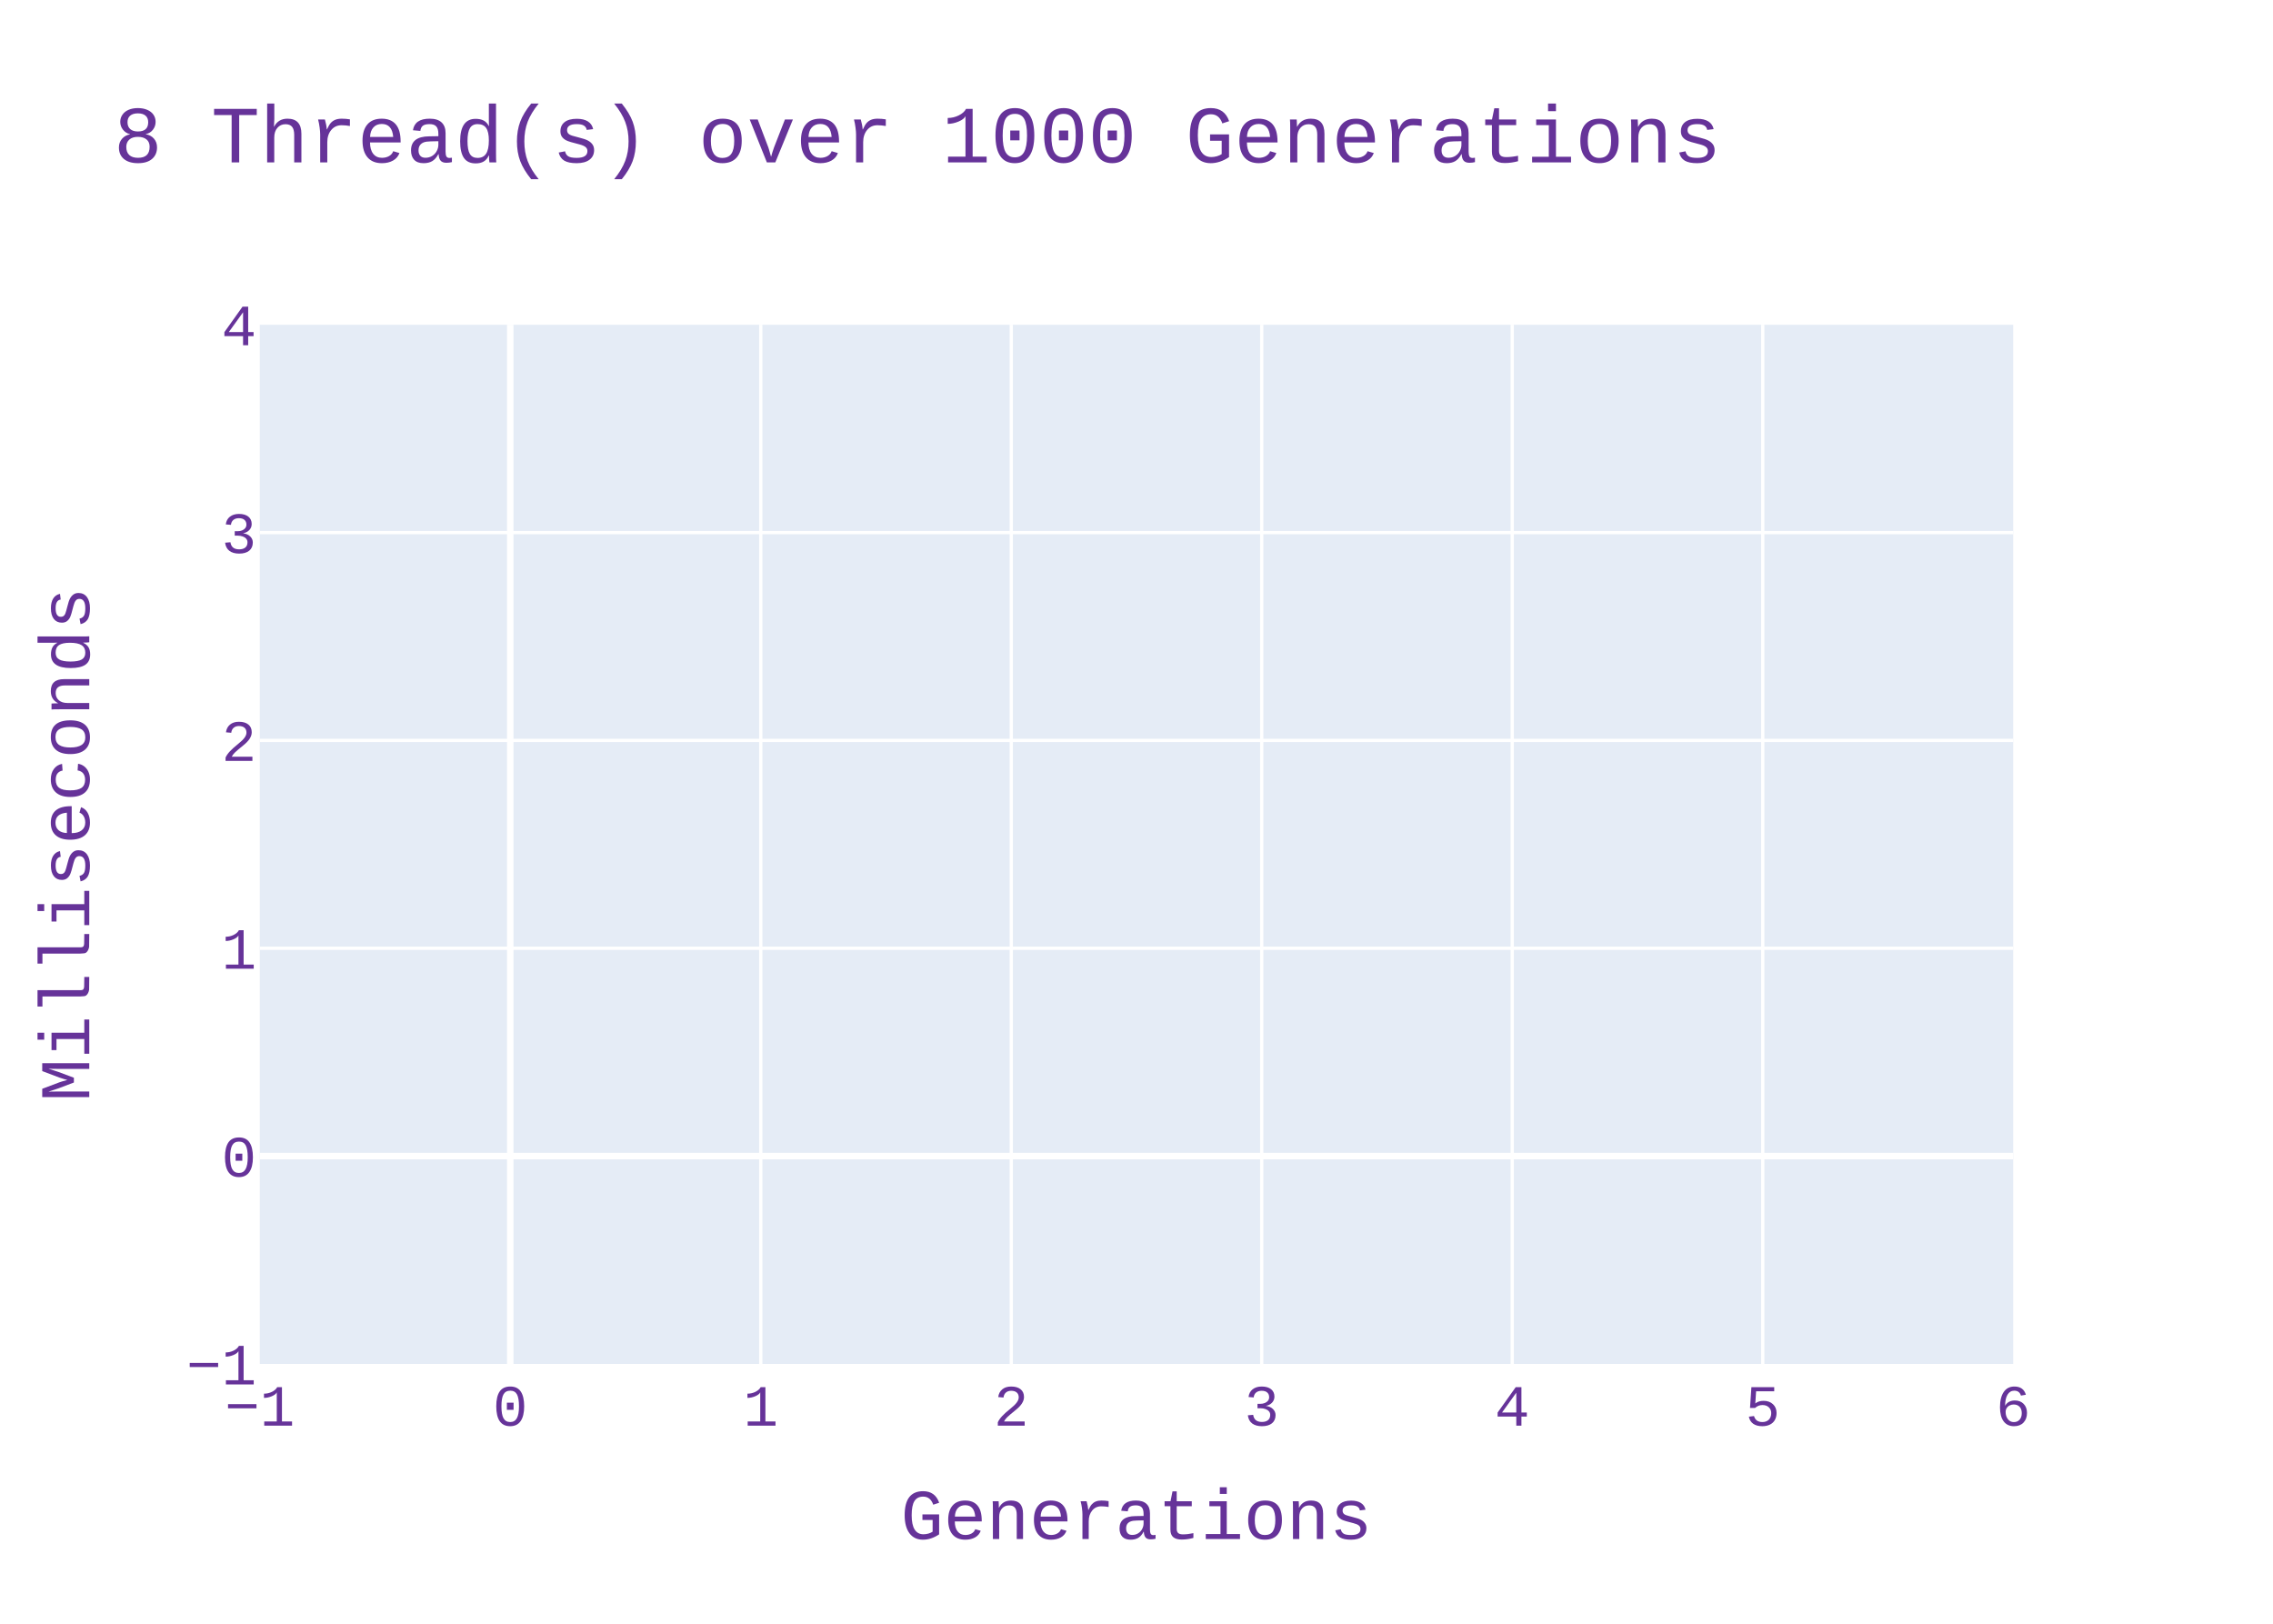
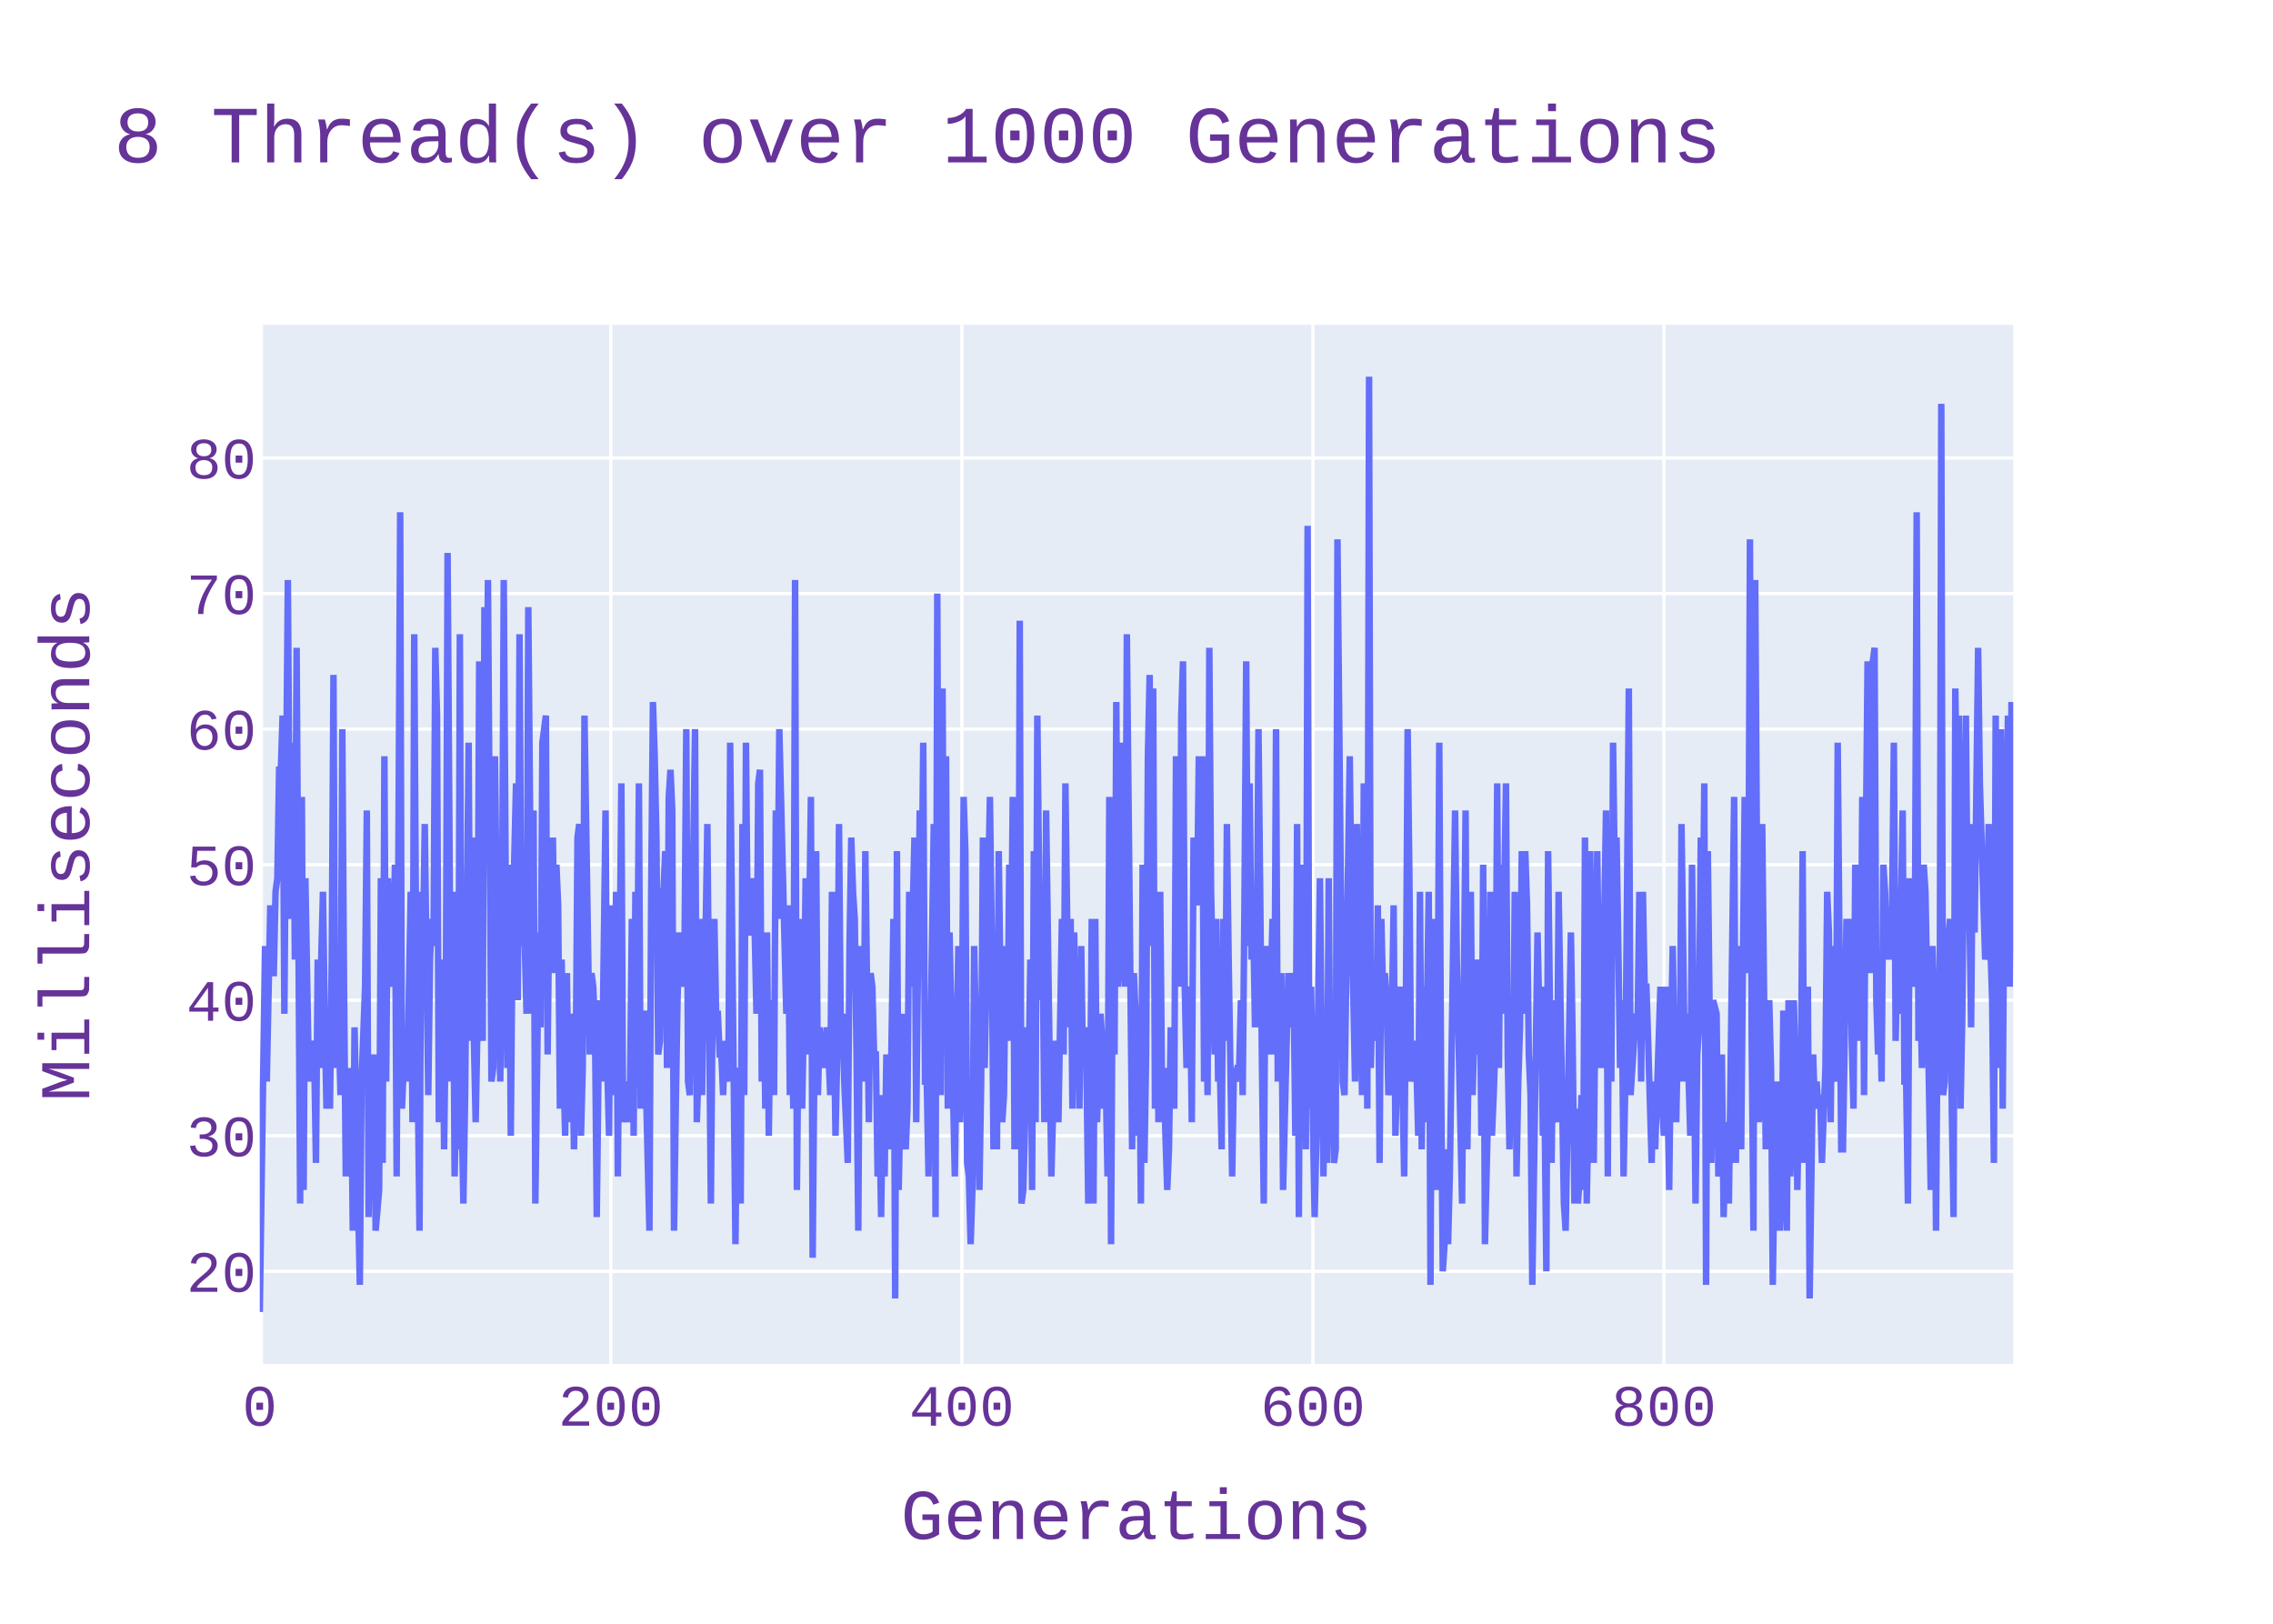
<svg xmlns="http://www.w3.org/2000/svg" class="main-svg" width="700" height="500" style="" viewBox="0 0 700 500">
  <rect x="0" y="0" width="700" height="500" style="fill: rgb(255, 255, 255); fill-opacity: 1;" />
-   <defs id="defs-c4111f">
+   <defs id="defs-9d3d49">
    <g class="clips">
-       <clipPath id="clipc4111fxyplot" class="plotclip">
+       <clipPath id="clip9d3d49xyplot" class="plotclip">
        <rect width="540" height="320" />
      </clipPath>
-       <clipPath class="axesclip" id="clipc4111fx">
+       <clipPath class="axesclip" id="clip9d3d49x">
        <rect x="80" y="0" width="540" height="500" />
      </clipPath>
-       <clipPath class="axesclip" id="clipc4111fy">
+       <clipPath class="axesclip" id="clip9d3d49y">
        <rect x="0" y="100" width="700" height="320" />
      </clipPath>
-       <clipPath class="axesclip" id="clipc4111fxy">
+       <clipPath class="axesclip" id="clip9d3d49xy">
        <rect x="80" y="100" width="540" height="320" />
      </clipPath>
    </g>
    <g class="gradients" />
    <g class="patterns" />
  </defs>
  <g class="bglayer">
    <rect class="bg" x="80" y="100" width="540" height="320" style="fill: rgb(229, 236, 246); fill-opacity: 1; stroke-width: 0;" />
  </g>
  <g class="layer-below">
    <g class="imagelayer" />
    <g class="shapelayer" />
  </g>
  <g class="cartesianlayer">
    <g class="subplot xy">
      <g class="layer-subplot">
        <g class="shapelayer" />
        <g class="imagelayer" />
      </g>
      <g class="minor-gridlayer">
        <g class="x" />
        <g class="y" />
      </g>
      <g class="gridlayer">
        <g class="x">
-           <path class="xgrid crisp" transform="translate(234.29,0)" d="M0,100v320" style="stroke: rgb(255, 255, 255); stroke-opacity: 1; stroke-width: 1px;" />
-           <path class="xgrid crisp" transform="translate(311.43,0)" d="M0,100v320" style="stroke: rgb(255, 255, 255); stroke-opacity: 1; stroke-width: 1px;" />
-           <path class="xgrid crisp" transform="translate(388.57,0)" d="M0,100v320" style="stroke: rgb(255, 255, 255); stroke-opacity: 1; stroke-width: 1px;" />
-           <path class="xgrid crisp" transform="translate(465.71,0)" d="M0,100v320" style="stroke: rgb(255, 255, 255); stroke-opacity: 1; stroke-width: 1px;" />
-           <path class="xgrid crisp" transform="translate(542.86,0)" d="M0,100v320" style="stroke: rgb(255, 255, 255); stroke-opacity: 1; stroke-width: 1px;" />
+           <path class="xgrid crisp" transform="translate(188.11,0)" d="M0,100v320" style="stroke: rgb(255, 255, 255); stroke-opacity: 1; stroke-width: 1px;" />
+           <path class="xgrid crisp" transform="translate(296.22,0)" d="M0,100v320" style="stroke: rgb(255, 255, 255); stroke-opacity: 1; stroke-width: 1px;" />
+           <path class="xgrid crisp" transform="translate(404.32,0)" d="M0,100v320" style="stroke: rgb(255, 255, 255); stroke-opacity: 1; stroke-width: 1px;" />
+           <path class="xgrid crisp" transform="translate(512.43,0)" d="M0,100v320" style="stroke: rgb(255, 255, 255); stroke-opacity: 1; stroke-width: 1px;" />
        </g>
        <g class="y">
-           <path class="ygrid crisp" transform="translate(0,292)" d="M80,0h540" style="stroke: rgb(255, 255, 255); stroke-opacity: 1; stroke-width: 1px;" />
-           <path class="ygrid crisp" transform="translate(0,228)" d="M80,0h540" style="stroke: rgb(255, 255, 255); stroke-opacity: 1; stroke-width: 1px;" />
-           <path class="ygrid crisp" transform="translate(0,164)" d="M80,0h540" style="stroke: rgb(255, 255, 255); stroke-opacity: 1; stroke-width: 1px;" />
+           <path class="ygrid crisp" transform="translate(0,391.48)" d="M80,0h540" style="stroke: rgb(255, 255, 255); stroke-opacity: 1; stroke-width: 1px;" />
+           <path class="ygrid crisp" transform="translate(0,349.74)" d="M80,0h540" style="stroke: rgb(255, 255, 255); stroke-opacity: 1; stroke-width: 1px;" />
+           <path class="ygrid crisp" transform="translate(0,308)" d="M80,0h540" style="stroke: rgb(255, 255, 255); stroke-opacity: 1; stroke-width: 1px;" />
+           <path class="ygrid crisp" transform="translate(0,266.26)" d="M80,0h540" style="stroke: rgb(255, 255, 255); stroke-opacity: 1; stroke-width: 1px;" />
+           <path class="ygrid crisp" transform="translate(0,224.52)" d="M80,0h540" style="stroke: rgb(255, 255, 255); stroke-opacity: 1; stroke-width: 1px;" />
+           <path class="ygrid crisp" transform="translate(0,182.78)" d="M80,0h540" style="stroke: rgb(255, 255, 255); stroke-opacity: 1; stroke-width: 1px;" />
+           <path class="ygrid crisp" transform="translate(0,141.04)" d="M80,0h540" style="stroke: rgb(255, 255, 255); stroke-opacity: 1; stroke-width: 1px;" />
        </g>
      </g>
      <g class="zerolinelayer">
-         <path class="xzl zl crisp" transform="translate(157.14,0)" d="M0,100v320" style="stroke: rgb(255, 255, 255); stroke-opacity: 1; stroke-width: 2px;" />
-         <path class="yzl zl crisp" transform="translate(0,356)" d="M80,0h540" style="stroke: rgb(255, 255, 255); stroke-opacity: 1; stroke-width: 2px;" />
+         <path class="xzl zl crisp" transform="translate(80,0)" d="M0,100v320" style="stroke: rgb(255, 255, 255); stroke-opacity: 1; stroke-width: 2px;" />
      </g>
      <path class="xlines-below" />
      <path class="ylines-below" />
      <g class="overlines-below" />
      <g class="xaxislayer-below" />
      <g class="yaxislayer-below" />
      <g class="overaxes-below" />
-       <g class="plot" transform="translate(80,100)" clip-path="url(#clipc4111fxyplot)" />
+       <g class="plot" transform="translate(80,100)" clip-path="url(#clip9d3d49xyplot)">
+         <g class="scatterlayer mlayer">
+           <g class="trace scatter trace8effb2" style="stroke-miterlimit: 2; opacity: 1;">
+             <g class="fills" />
+             <g class="errorbars" />
+             <g class="lines">
+               <path class="js-line" d="M0,304L1.62,191.3L2.16,233.04L3.24,178.78L3.78,199.65L4.32,199.65L4.86,174.61L5.41,170.43L5.95,137.04L6.49,137.04L7.03,120.35L7.57,212.17L8.11,141.22L8.65,78.61L9.19,157.91L9.73,182.96L10.27,128.7L10.81,195.48L11.35,99.48L12.43,270.61L12.97,145.39L13.51,266.43L14.05,170.43L15.14,233.04L15.68,224.7L16.22,220.52L16.76,224.7L17.3,258.09L17.84,195.48L18.38,228.87L18.92,195.48L19.46,174.61L20,212.17L20.54,241.39L21.08,228.87L21.62,241.39L22.16,195.48L22.7,107.83L23.24,228.87L23.78,212.17L24.32,216.35L24.86,237.22L25.41,124.52L25.95,203.83L26.49,262.26L27.03,233.04L27.57,249.74L28.11,228.87L28.65,278.96L29.19,216.35L30.81,295.65L31.35,233.04L32.43,203.83L32.97,149.57L33.51,274.78L34.05,228.87L34.59,237.22L35.14,224.7L35.68,278.96L36.76,266.43L37.3,170.43L37.84,258.09L38.38,132.87L38.92,233.04L39.46,170.43L40.54,203.83L41.08,199.65L41.62,166.26L42.16,262.26L43.24,57.74L43.78,241.39L44.86,216.35L45.41,233.04L46.49,174.61L47.03,245.57L47.57,95.3L48.11,187.13L49.19,278.96L49.73,174.61L50.27,191.3L50.81,153.74L51.89,237.22L52.43,195.48L52.97,182.96L53.51,191.3L54.05,99.48L54.59,120.35L55.14,245.57L56.22,195.48L56.76,253.91L57.3,212.17L57.84,70.26L58.92,233.04L59.46,174.61L60,262.26L60.54,237.22L61.08,253.91L61.62,95.3L62.16,241.39L62.7,270.61L63.24,237.22L64.32,128.7L64.86,220.52L65.41,157.91L65.95,220.52L66.49,245.57L67.03,216.35L67.57,103.65L68.11,199.65L68.65,220.52L69.19,86.96L69.73,145.39L70.27,78.61L71.35,233.04L71.89,228.87L72.43,132.87L72.97,178.78L74.05,233.04L74.59,187.13L75.14,78.61L75.68,162.09L76.22,228.87L76.76,166.26L77.3,249.74L77.84,187.13L78.92,141.22L79.46,208L80,95.3L80.54,191.3L81.08,182.96L81.62,191.3L82.16,212.17L82.7,86.96L83.78,212.17L84.32,149.57L84.86,270.61L85.41,228.87L85.95,187.13L86.49,216.35L87.03,128.7L88.11,120.35L88.65,224.7L89.19,174.61L89.73,191.3L90.27,157.91L90.81,199.65L91.35,166.26L91.89,178.78L92.43,241.39L92.97,195.48L93.51,228.87L94.05,249.74L94.59,199.65L95.14,245.57L95.68,212.17L96.22,220.52L96.76,253.91L97.3,228.87L97.84,157.91L98.38,153.74L98.92,249.74L99.46,228.87L100,120.35L101.62,224.7L102.16,199.65L102.7,203.83L103.24,216.35L103.78,274.78L104.32,228.87L104.86,208L105.41,233.04L106.49,149.57L107.03,228.87L107.57,249.74L108.11,178.78L108.65,237.22L109.19,220.52L109.73,174.61L110.27,262.26L110.81,199.65L111.35,141.22L111.89,245.57L112.97,233.04L113.51,245.57L114.05,233.04L114.59,182.96L115.14,249.74L115.68,174.61L116.22,212.17L116.76,141.22L117.3,241.39L117.84,212.17L118.38,212.17L120,278.96L120.54,174.61L121.08,116.17L121.62,132.87L122.16,157.91L122.7,224.7L123.24,220.52L123.78,174.61L124.32,174.61L124.86,162.09L125.41,228.87L125.95,145.39L126.49,137.04L127.03,149.57L127.57,278.96L128.11,241.39L128.65,208L129.19,187.13L129.73,199.65L130.27,203.83L130.81,191.3L131.35,124.52L131.89,233.04L132.43,237.22L132.97,199.65L134.05,124.52L134.59,245.57L135.14,228.87L135.68,182.96L136.22,237.22L136.76,195.48L137.3,187.13L137.84,153.74L138.92,270.61L139.46,208L140,182.96L140.54,212.17L141.08,212.17L141.62,224.7L142.16,224.7L142.7,237.22L143.24,220.52L143.78,228.87L144.32,233.04L144.86,128.7L146.49,283.13L147.03,233.04L147.57,228.87L148.11,270.61L148.65,153.74L149.19,237.22L149.73,128.7L150.27,187.13L150.81,187.13L151.35,182.96L151.89,170.43L152.43,187.13L152.97,212.17L153.51,141.22L154.05,137.04L154.59,233.04L155.14,195.48L155.68,241.39L156.22,187.13L156.76,249.74L157.3,208L157.84,212.17L158.38,237.22L158.92,149.57L159.46,182.96L160,124.52L162.16,212.17L162.7,178.78L163.24,237.22L163.78,212.17L164.32,241.39L164.86,78.61L165.41,266.43L165.95,212.17L166.49,182.96L167.03,241.39L167.57,212.17L168.11,170.43L168.65,224.7L169.73,145.39L170.27,287.3L171.35,162.09L171.89,237.22L172.43,216.35L172.97,228.87L173.51,220.52L174.05,228.87L174.59,216.35L175.14,224.7L175.68,237.22L176.22,174.61L177.3,249.74L177.84,224.7L178.38,153.74L178.92,216.35L179.46,212.17L180,233.04L181.08,258.09L181.62,191.3L182.16,157.91L182.7,174.61L183.24,182.96L183.78,224.7L184.32,278.96L184.86,191.3L185.95,233.04L186.49,162.09L187.57,245.57L188.11,199.65L188.65,203.83L189.19,224.7L189.73,224.7L190.27,262.26L190.81,241.39L191.35,274.78L191.89,237.22L192.43,262.26L192.97,224.7L193.51,237.22L194.05,253.91L195.14,182.96L195.68,299.83L196.22,162.09L196.76,266.43L197.84,212.17L198.38,245.57L198.92,253.91L199.46,241.39L200,174.61L200.54,203.83L201.62,157.91L202.16,245.57L203.24,149.57L203.78,182.96L204.32,128.7L204.86,233.04L205.41,233.04L205.95,262.26L207.57,153.74L208.11,274.78L208.65,82.78L209.19,220.52L209.73,237.22L210.27,112L210.81,208L211.35,132.87L211.89,241.39L212.43,187.13L214.05,262.26L214.59,224.7L215.14,191.3L215.68,245.57L216.22,220.52L216.76,145.39L217.3,162.09L217.84,258.09L218.38,262.26L218.92,283.13L219.46,266.43L220,191.3L221.62,266.43L222.16,233.04L222.7,157.91L223.24,228.87L224.86,145.39L225.41,187.13L225.95,253.91L226.49,199.65L227.03,253.91L227.57,162.09L228.65,245.57L229.19,237.22L229.73,191.3L230.27,220.52L230.81,166.26L231.35,199.65L231.89,145.39L232.43,253.91L232.97,212.17L233.51,253.91L234.05,91.13L234.59,270.61L235.14,266.43L235.68,245.57L236.22,216.35L236.76,233.04L237.3,195.48L237.84,266.43L238.38,162.09L238.92,245.57L239.46,120.35L240,170.43L240.54,208L241.08,191.3L241.62,245.57L242.16,149.57L243.78,262.26L244.32,241.39L244.86,220.52L245.41,224.7L245.95,245.57L247.03,182.96L247.57,224.7L248.11,141.22L248.65,182.96L249.19,216.35L249.73,182.96L250.27,241.39L250.81,187.13L251.35,228.87L251.89,199.65L252.43,241.39L252.97,191.3L253.51,228.87L254.05,216.35L254.59,228.87L255.14,270.61L255.68,245.57L256.22,182.96L256.76,270.61L257.3,182.96L257.84,245.57L258.92,212.17L259.46,220.52L260,241.39L260.54,233.04L261.08,262.26L261.62,145.39L262.16,283.13L262.7,187.13L263.24,224.7L263.78,116.17L264.32,203.83L264.86,195.48L265.41,128.7L266.49,203.83L267.03,95.3L268.65,253.91L269.19,199.65L269.73,212.17L270.27,249.74L270.81,212.17L271.35,270.61L271.89,166.26L272.43,258.09L272.97,224.7L273.51,132.87L274.05,107.83L274.59,191.3L275.14,112L275.68,241.39L276.22,195.48L276.76,245.57L277.3,174.61L277.84,233.04L278.38,228.87L278.92,249.74L279.46,266.43L280,253.91L280.54,216.35L281.08,233.04L281.62,241.39L282.16,132.87L283.24,203.83L283.78,120.35L284.32,103.65L284.86,203.83L285.41,228.87L285.95,208L286.49,203.83L287.03,245.57L287.57,157.91L288.11,174.61L288.65,178.78L289.19,132.87L289.73,178.78L290.27,132.87L290.81,233.04L291.35,195.48L291.89,237.22L292.43,99.48L292.97,174.61L294.05,224.7L294.59,182.96L295.14,233.04L295.68,228.87L296.22,253.91L296.76,182.96L297.3,220.52L297.84,153.74L298.38,195.48L299.46,262.26L300,228.87L300.54,233.04L301.08,228.87L301.62,228.87L302.16,208L302.7,237.22L303.24,178.78L303.78,103.65L304.32,191.3L304.86,141.22L305.41,195.48L305.95,182.96L306.49,216.35L307.03,195.48L307.57,124.52L308.65,228.87L309.19,270.61L309.73,191.3L310.27,203.83L310.81,224.7L311.89,182.96L312.43,224.7L312.97,124.52L313.51,233.04L314.59,199.65L315.14,266.43L316.76,199.65L317.3,216.35L317.84,199.65L318.38,203.83L318.92,249.74L319.46,153.74L320,274.78L320.54,166.26L321.08,212.17L321.62,199.65L322.16,253.91L322.7,61.91L323.24,241.39L323.78,203.83L324.32,245.57L324.86,274.78L325.41,249.74L326.49,170.43L327.03,220.52L327.57,262.26L328.11,212.17L328.65,258.09L329.19,170.43L329.73,241.39L330.27,228.87L330.81,258.09L331.35,253.91L331.89,66.09L333.51,233.04L334.05,237.22L335.68,132.87L336.22,178.78L337.3,233.04L337.84,153.74L339.46,237.22L340,141.22L341.08,241.39L341.62,16L342.16,228.87L342.7,203.83L343.24,208L343.78,220.52L344.32,178.78L344.86,258.09L345.41,182.96L345.95,208L346.49,199.65L347.03,208L347.57,237.22L348.11,233.04L348.65,212.17L349.19,178.78L349.73,249.74L350.81,212.17L351.35,203.83L352.43,262.26L352.97,208L353.51,124.52L354.05,170.43L354.59,233.04L355.14,228.87L355.68,220.52L356.22,228.87L356.76,249.74L357.3,174.61L357.84,253.91L358.38,203.83L358.92,245.57L360,174.61L360.54,295.65L361.08,182.96L361.62,253.91L362.16,266.43L362.7,228.87L363.24,128.7L363.78,228.87L364.32,291.48L364.86,283.13L365.41,253.91L365.95,283.13L366.49,262.26L368.11,149.57L368.65,195.48L370.27,270.61L370.81,203.83L371.35,149.57L371.89,253.91L372.97,174.61L373.51,237.22L374.59,195.48L375.14,224.7L375.68,199.65L376.22,249.74L376.76,166.26L377.3,283.13L378.38,237.22L378.92,174.61L379.46,249.74L380,237.22L380.54,220.52L381.08,141.22L381.62,228.87L382.16,166.26L382.7,212.17L383.78,141.22L384.32,224.7L384.86,253.91L385.41,228.87L385.95,237.22L386.49,174.61L387.03,262.26L387.57,233.04L388.11,216.35L388.65,162.09L389.19,212.17L389.73,162.09L390.27,178.78L390.81,224.7L391.35,237.22L391.89,295.65L393.51,187.13L394.05,212.17L394.59,203.83L395.14,249.74L395.68,241.39L396.22,291.48L396.76,162.09L397.3,208L397.84,258.09L398.38,208L398.92,241.39L399.46,245.57L400,174.61L401.62,270.61L402.16,278.96L403.78,187.13L404.32,220.52L404.86,270.61L405.41,241.39L405.95,270.61L406.49,262.26L407.03,237.22L407.57,266.43L408.11,157.91L408.65,270.61L409.19,241.39L409.73,162.09L410.81,258.09L411.35,208L411.89,162.09L412.43,203.83L412.97,228.87L413.51,216.35L414.59,149.57L415.14,262.26L415.68,157.91L416.22,233.04L416.76,128.7L417.3,170.43L417.84,157.91L418.38,191.3L418.92,228.87L419.46,208L420,262.26L420.54,233.04L421.62,112L422.16,237.22L423.78,212.17L424.32,216.35L424.86,174.61L425.41,233.04L425.95,174.61L426.49,203.83L427.03,203.83L427.57,220.52L428.65,258.09L429.19,233.04L429.73,253.91L430.27,237.22L431.35,203.83L431.89,241.39L432.43,249.74L432.97,203.83L434.05,266.43L434.59,220.52L435.14,191.3L435.68,224.7L436.22,245.57L436.76,216.35L437.3,233.04L437.84,153.74L438.92,233.04L439.46,212.17L440.54,249.74L441.08,166.26L442.16,270.61L442.7,224.7L443.24,216.35L443.78,157.91L444.32,195.48L444.86,141.22L445.41,295.65L445.95,162.09L447.03,258.09L447.57,208L448.65,212.17L449.19,262.26L449.73,258.09L450.27,224.7L450.81,274.78L451.35,253.91L451.89,245.57L452.43,270.61L454.05,145.39L454.59,258.09L455.14,191.3L455.68,228.87L456.22,253.91L456.76,195.48L457.3,145.39L457.84,162.09L458.38,199.65L458.92,66.09L459.46,220.52L460,278.96L460.54,78.61L461.62,245.57L462.16,233.04L462.7,153.74L463.78,253.91L464.32,216.35L464.86,208L465.41,228.87L465.95,295.65L466.49,258.09L467.03,233.04L467.57,245.57L468.11,278.96L468.65,266.43L469.19,212.17L469.73,212.17L470.27,278.96L470.81,208L471.35,262.26L472.43,208L472.97,228.87L473.51,266.43L474.05,237.22L474.59,237.22L475.14,162.09L475.68,258.09L476.22,220.52L476.76,203.83L477.3,299.83L478.38,224.7L478.92,241.39L479.46,233.04L480,241.39L480.54,237.22L481.08,258.09L482.16,228.87L482.7,174.61L483.24,187.13L483.78,245.57L484.32,191.3L484.86,228.87L485.41,233.04L485.95,128.7L487.03,253.91L487.57,253.91L488.65,182.96L489.19,191.3L489.73,182.96L490.27,220.52L490.81,241.39L491.35,166.26L491.89,212.17L492.43,174.61L492.97,220.52L493.51,145.39L494.05,237.22L494.59,162.09L495.14,103.65L495.68,178.78L496.22,199.65L496.76,103.65L497.3,99.48L497.84,208L498.38,224.7L498.92,208L499.46,233.04L500,166.26L500.54,174.61L501.08,195.48L501.62,187.13L502.16,195.48L502.7,178.78L503.24,128.7L503.78,220.52L504.32,195.48L504.86,212.17L505.95,149.57L506.49,233.04L507.03,233.04L507.57,270.61L508.11,170.43L508.65,199.65L509.19,203.83L509.73,187.13L510.27,57.74L510.81,220.52L511.35,203.83L511.89,228.87L512.43,166.26L512.97,174.61L513.51,203.83L514.59,266.43L515.14,191.3L515.68,208L516.22,278.96L516.76,203.83L517.3,237.22L517.84,24.35L518.38,237.22L518.92,233.04L519.46,195.48L520.54,182.96L521.08,241.39L521.62,274.78L522.16,112L522.7,149.57L523.24,120.35L523.78,241.39L524.32,212.17L524.86,157.91L525.41,120.35L525.95,178.78L526.49,178.78L527.03,216.35L527.57,153.74L528.11,187.13L529.19,99.48L529.73,141.22L531.35,195.48L531.89,191.3L532.43,153.74L532.97,191.3L533.51,208L534.05,258.09L534.59,120.35L535.14,195.48L535.68,228.87L536.22,124.52L536.76,241.39L537.3,166.26L537.84,153.74L538.38,120.35L538.92,203.83L539.46,116.17L540,191.3" style="vector-effect: none; fill: none; stroke: rgb(99, 110, 250); stroke-opacity: 1; stroke-width: 2px; opacity: 1;" />
+             </g>
+             <g class="points" />
+             <g class="text" />
+           </g>
+         </g>
+       </g>
      <g class="overplot" />
      <path class="xlines-above crisp" d="M0,0" style="fill: none;" />
      <path class="ylines-above crisp" d="M0,0" style="fill: none;" />
      <g class="overlines-above" />
      <g class="xaxislayer-above">
        <g class="xtick">
-           <text text-anchor="middle" x="0" y="439" transform="translate(80,0)" style="font-family: 'Courier New', monospace; font-size: 18px; fill: rgb(102, 51, 153); fill-opacity: 1; white-space: pre; opacity: 1;">−1</text>
+           <text text-anchor="middle" x="0" y="439" transform="translate(80,0)" style="font-family: 'Courier New', monospace; font-size: 18px; fill: rgb(102, 51, 153); fill-opacity: 1; white-space: pre; opacity: 1;">0</text>
        </g>
        <g class="xtick">
-           <text text-anchor="middle" x="0" y="439" style="font-family: 'Courier New', monospace; font-size: 18px; fill: rgb(102, 51, 153); fill-opacity: 1; white-space: pre; opacity: 1;" transform="translate(157.14,0)">0</text>
+           <text text-anchor="middle" x="0" y="439" style="font-family: 'Courier New', monospace; font-size: 18px; fill: rgb(102, 51, 153); fill-opacity: 1; white-space: pre; opacity: 1;" transform="translate(188.11,0)">200</text>
        </g>
        <g class="xtick">
-           <text text-anchor="middle" x="0" y="439" style="font-family: 'Courier New', monospace; font-size: 18px; fill: rgb(102, 51, 153); fill-opacity: 1; white-space: pre; opacity: 1;" transform="translate(234.29,0)">1</text>
+           <text text-anchor="middle" x="0" y="439" style="font-family: 'Courier New', monospace; font-size: 18px; fill: rgb(102, 51, 153); fill-opacity: 1; white-space: pre; opacity: 1;" transform="translate(296.22,0)">400</text>
        </g>
        <g class="xtick">
-           <text text-anchor="middle" x="0" y="439" style="font-family: 'Courier New', monospace; font-size: 18px; fill: rgb(102, 51, 153); fill-opacity: 1; white-space: pre; opacity: 1;" transform="translate(311.43,0)">2</text>
+           <text text-anchor="middle" x="0" y="439" style="font-family: 'Courier New', monospace; font-size: 18px; fill: rgb(102, 51, 153); fill-opacity: 1; white-space: pre; opacity: 1;" transform="translate(404.32,0)">600</text>
        </g>
        <g class="xtick">
-           <text text-anchor="middle" x="0" y="439" style="font-family: 'Courier New', monospace; font-size: 18px; fill: rgb(102, 51, 153); fill-opacity: 1; white-space: pre; opacity: 1;" transform="translate(388.57,0)">3</text>
-         </g>
-         <g class="xtick">
-           <text text-anchor="middle" x="0" y="439" style="font-family: 'Courier New', monospace; font-size: 18px; fill: rgb(102, 51, 153); fill-opacity: 1; white-space: pre; opacity: 1;" transform="translate(465.71,0)">4</text>
-         </g>
-         <g class="xtick">
-           <text text-anchor="middle" x="0" y="439" style="font-family: 'Courier New', monospace; font-size: 18px; fill: rgb(102, 51, 153); fill-opacity: 1; white-space: pre; opacity: 1;" transform="translate(542.86,0)">5</text>
-         </g>
-         <g class="xtick">
-           <text text-anchor="middle" x="0" y="439" style="font-family: 'Courier New', monospace; font-size: 18px; fill: rgb(102, 51, 153); fill-opacity: 1; white-space: pre; opacity: 1;" transform="translate(620,0)">6</text>
+           <text text-anchor="middle" x="0" y="439" style="font-family: 'Courier New', monospace; font-size: 18px; fill: rgb(102, 51, 153); fill-opacity: 1; white-space: pre; opacity: 1;" transform="translate(512.43,0)">800</text>
        </g>
      </g>
      <g class="yaxislayer-above">
        <g class="ytick">
-           <text text-anchor="end" x="79" y="6.3" transform="translate(0,420)" style="font-family: 'Courier New', monospace; font-size: 18px; fill: rgb(102, 51, 153); fill-opacity: 1; white-space: pre; opacity: 1;">−1</text>
+           <text text-anchor="end" x="79" y="6.3" transform="translate(0,391.48)" style="font-family: 'Courier New', monospace; font-size: 18px; fill: rgb(102, 51, 153); fill-opacity: 1; white-space: pre; opacity: 1;">20</text>
        </g>
        <g class="ytick">
-           <text text-anchor="end" x="79" y="6.3" style="font-family: 'Courier New', monospace; font-size: 18px; fill: rgb(102, 51, 153); fill-opacity: 1; white-space: pre; opacity: 1;" transform="translate(0,356)">0</text>
+           <text text-anchor="end" x="79" y="6.3" style="font-family: 'Courier New', monospace; font-size: 18px; fill: rgb(102, 51, 153); fill-opacity: 1; white-space: pre; opacity: 1;" transform="translate(0,349.74)">30</text>
        </g>
        <g class="ytick">
-           <text text-anchor="end" x="79" y="6.3" style="font-family: 'Courier New', monospace; font-size: 18px; fill: rgb(102, 51, 153); fill-opacity: 1; white-space: pre; opacity: 1;" transform="translate(0,292)">1</text>
+           <text text-anchor="end" x="79" y="6.3" style="font-family: 'Courier New', monospace; font-size: 18px; fill: rgb(102, 51, 153); fill-opacity: 1; white-space: pre; opacity: 1;" transform="translate(0,308)">40</text>
        </g>
        <g class="ytick">
-           <text text-anchor="end" x="79" y="6.3" style="font-family: 'Courier New', monospace; font-size: 18px; fill: rgb(102, 51, 153); fill-opacity: 1; white-space: pre; opacity: 1;" transform="translate(0,228)">2</text>
+           <text text-anchor="end" x="79" y="6.3" style="font-family: 'Courier New', monospace; font-size: 18px; fill: rgb(102, 51, 153); fill-opacity: 1; white-space: pre; opacity: 1;" transform="translate(0,266.26)">50</text>
        </g>
        <g class="ytick">
-           <text text-anchor="end" x="79" y="6.3" style="font-family: 'Courier New', monospace; font-size: 18px; fill: rgb(102, 51, 153); fill-opacity: 1; white-space: pre; opacity: 1;" transform="translate(0,164)">3</text>
+           <text text-anchor="end" x="79" y="6.3" style="font-family: 'Courier New', monospace; font-size: 18px; fill: rgb(102, 51, 153); fill-opacity: 1; white-space: pre; opacity: 1;" transform="translate(0,224.52)">60</text>
        </g>
        <g class="ytick">
-           <text text-anchor="end" x="79" y="6.3" style="font-family: 'Courier New', monospace; font-size: 18px; fill: rgb(102, 51, 153); fill-opacity: 1; white-space: pre; opacity: 1;" transform="translate(0,100)">4</text>
+           <text text-anchor="end" x="79" y="6.3" style="font-family: 'Courier New', monospace; font-size: 18px; fill: rgb(102, 51, 153); fill-opacity: 1; white-space: pre; opacity: 1;" transform="translate(0,182.78)">70</text>
+         </g>
+         <g class="ytick">
+           <text text-anchor="end" x="79" y="6.3" style="font-family: 'Courier New', monospace; font-size: 18px; fill: rgb(102, 51, 153); fill-opacity: 1; white-space: pre; opacity: 1;" transform="translate(0,141.04)">80</text>
        </g>
      </g>
      <g class="overaxes-above" />
    </g>
  </g>
  <g class="polarlayer" />
  <g class="smithlayer" />
  <g class="ternarylayer" />
  <g class="geolayer" />
  <g class="funnelarealayer" />
  <g class="pielayer" />
  <g class="iciclelayer" />
  <g class="treemaplayer" />
  <g class="sunburstlayer" />
  <g class="glimages" />
-   <defs id="topdefs-c4111f">
+   <defs id="topdefs-9d3d49">
    <g class="clips" />
  </defs>
  <g class="layer-above">
    <g class="imagelayer" />
    <g class="shapelayer" />
  </g>
  <g class="infolayer">
    <g class="g-gtitle">
      <text class="gtitle" x="35" y="50" text-anchor="start" dy="0em" style="font-family: 'Courier New', monospace; font-size: 25px; fill: rgb(102, 51, 153); opacity: 1; font-weight: normal; white-space: pre;">8 Thread(s) over 1000 Generations</text>
    </g>
    <g class="g-xtitle">
      <text class="xtitle" x="350" y="473.9" text-anchor="middle" style="font-family: 'Courier New', monospace; font-size: 22px; fill: rgb(102, 51, 153); opacity: 1; font-weight: normal; white-space: pre;">Generations</text>
    </g>
    <g class="g-ytitle">
      <text class="ytitle" transform="rotate(-90,27.49063,260)" x="27.491" y="260" text-anchor="middle" style="font-family: 'Courier New', monospace; font-size: 22px; fill: rgb(102, 51, 153); opacity: 1; font-weight: normal; white-space: pre;">Milliseconds</text>
    </g>
  </g>
</svg>
